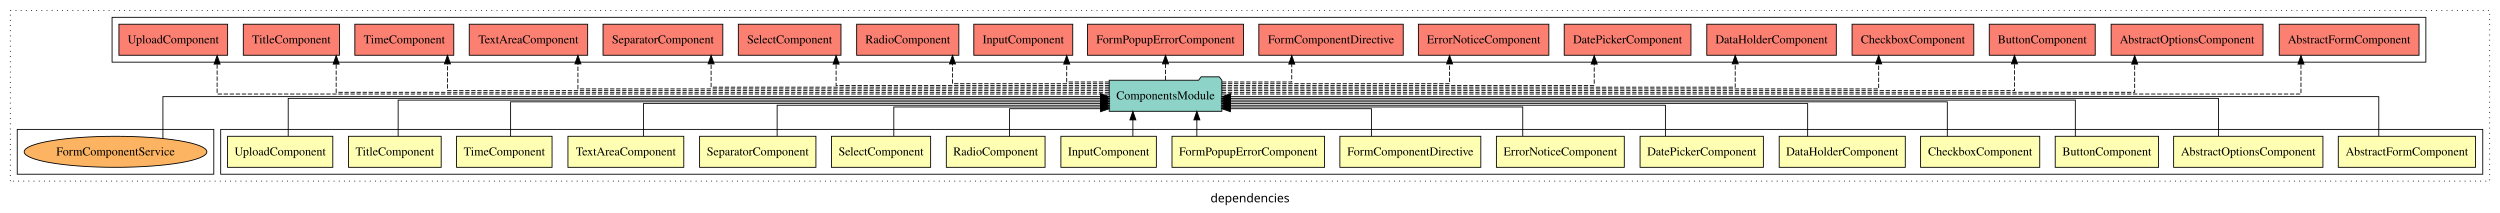
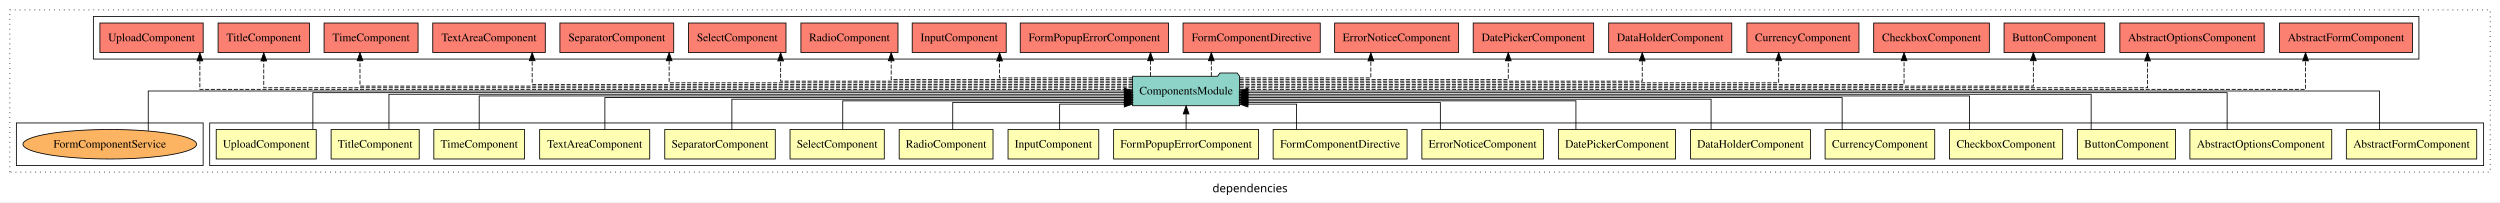
- <svg xmlns="http://www.w3.org/2000/svg" width="2900pt" height="247pt" viewBox="0.00 0.00 2900.00 246.80">
+ <svg xmlns="http://www.w3.org/2000/svg" width="3052pt" height="247pt" viewBox="0.00 0.00 3052.00 246.80">
  <g id="graph0" class="graph" transform="scale(1 1) rotate(0) translate(4 242.8)">
-     <polygon fill="white" stroke="transparent" points="-4,4 -4,-242.8 2896,-242.8 2896,4 -4,4" />
-     <text text-anchor="middle" x="1446" y="-8.2" font-family="sans-serif" font-size="14.00">dependencies</text>
+     <polygon fill="white" stroke="transparent" points="-4,4 -4,-242.8 3048,-242.8 3048,4 -4,4" />
+     <text text-anchor="middle" x="1522" y="-8.2" font-family="sans-serif" font-size="14.00">dependencies</text>
    <g id="clust1" class="cluster">
-       <polygon fill="none" stroke="black" stroke-dasharray="1,5" points="8,-32.8 8,-230.8 2884,-230.8 2884,-32.8 8,-32.8" />
+       <polygon fill="none" stroke="black" stroke-dasharray="1,5" points="8,-32.8 8,-230.8 3036,-230.8 3036,-32.8 8,-32.8" />
    </g>
    <g id="clust2" class="cluster">
-       <polygon fill="none" stroke="black" points="252,-40.8 252,-92.8 2876,-92.8 2876,-40.8 252,-40.8" />
-     </g>
-     <g id="clust21" class="cluster">
-       <polygon fill="none" stroke="black" points="126,-170.8 126,-222.8 2810,-222.8 2810,-170.8 126,-170.8" />
-     </g>
-     <g id="clust23" class="cluster">
+       <polygon fill="none" stroke="black" points="252,-40.8 252,-92.8 3028,-92.8 3028,-40.8 252,-40.8" />
+     </g>
+     <g id="clust24" class="cluster">
      <polygon fill="none" stroke="black" points="16,-40.8 16,-92.8 244,-92.8 244,-40.8 16,-40.8" />
    </g>
+     <g id="clust22" class="cluster">
+       <polygon fill="none" stroke="black" points="110,-170.8 110,-222.8 2949,-222.8 2949,-170.8 110,-170.8" />
+     </g>
    <g id="node1" class="node">
-       <polygon fill="#ffffb3" stroke="black" points="2867.59,-84.8 2708.41,-84.8 2708.41,-48.8 2867.59,-48.8 2867.59,-84.8" />
-       <text text-anchor="middle" x="2788" y="-62.6" font-family="Times,serif" font-size="14.00">AbstractFormComponent</text>
-     </g>
-     <g id="node18" class="node">
-       <polygon fill="#8dd3c7" stroke="black" points="1413.33,-149.8 1410.33,-153.8 1389.33,-153.8 1386.33,-149.8 1282.67,-149.8 1282.67,-113.8 1413.33,-113.8 1413.33,-149.8" />
-       <text text-anchor="middle" x="1348" y="-127.6" font-family="Times,serif" font-size="14.00">ComponentsModule</text>
+       <polygon fill="#ffffb3" stroke="black" points="3019.59,-84.8 2860.41,-84.8 2860.41,-48.8 3019.59,-48.8 3019.59,-84.8" />
+       <text text-anchor="middle" x="2940" y="-62.6" font-family="Times,serif" font-size="14.00">AbstractFormComponent</text>
+     </g>
+     <g id="node19" class="node">
+       <polygon fill="#8dd3c7" stroke="black" points="1509.33,-149.8 1506.33,-153.8 1485.33,-153.8 1482.33,-149.8 1378.67,-149.8 1378.67,-113.8 1509.33,-113.8 1509.33,-149.8" />
+       <text text-anchor="middle" x="1444" y="-127.6" font-family="Times,serif" font-size="14.00">ComponentsModule</text>
    </g>
    <g id="edge1" class="edge">
-       <path fill="none" stroke="black" d="M2755.38,-84.97C2755.38,-103.89 2755.38,-130.8 2755.38,-130.8 2755.38,-130.8 1423.52,-130.8 1423.52,-130.8" />
-       <polygon fill="black" stroke="black" points="1423.52,-127.3 1413.52,-130.8 1423.52,-134.3 1423.52,-127.3" />
+       <path fill="none" stroke="black" d="M2900.88,-84.91C2900.88,-104.14 2900.88,-131.8 2900.88,-131.8 2900.88,-131.8 1519.43,-131.8 1519.43,-131.8" />
+       <polygon fill="black" stroke="black" points="1519.43,-128.3 1509.43,-131.8 1519.43,-135.3 1519.43,-128.3" />
    </g>
    <g id="node2" class="node">
-       <polygon fill="#ffffb3" stroke="black" points="2690.59,-84.8 2517.41,-84.8 2517.41,-48.8 2690.59,-48.8 2690.59,-84.8" />
-       <text text-anchor="middle" x="2604" y="-62.6" font-family="Times,serif" font-size="14.00">AbstractOptionsComponent</text>
+       <polygon fill="#ffffb3" stroke="black" points="2842.59,-84.8 2669.41,-84.8 2669.41,-48.8 2842.59,-48.8 2842.59,-84.8" />
+       <text text-anchor="middle" x="2756" y="-62.6" font-family="Times,serif" font-size="14.00">AbstractOptionsComponent</text>
    </g>
    <g id="edge2" class="edge">
-       <path fill="none" stroke="black" d="M2569.38,-85.07C2569.38,-103.36 2569.38,-128.8 2569.38,-128.8 2569.38,-128.8 1423.23,-128.8 1423.23,-128.8" />
-       <polygon fill="black" stroke="black" points="1423.23,-125.3 1413.23,-128.8 1423.23,-132.3 1423.23,-125.3" />
+       <path fill="none" stroke="black" d="M2714.88,-85.02C2714.88,-103.63 2714.88,-129.8 2714.88,-129.8 2714.88,-129.8 1519.21,-129.8 1519.21,-129.8" />
+       <polygon fill="black" stroke="black" points="1519.21,-126.3 1509.21,-129.8 1519.21,-133.3 1519.21,-126.3" />
    </g>
    <g id="node3" class="node">
-       <polygon fill="#ffffb3" stroke="black" points="2499.95,-84.8 2380.05,-84.8 2380.05,-48.8 2499.95,-48.8 2499.95,-84.8" />
-       <text text-anchor="middle" x="2440" y="-62.6" font-family="Times,serif" font-size="14.00">ButtonComponent</text>
+       <polygon fill="#ffffb3" stroke="black" points="2651.95,-84.8 2532.05,-84.8 2532.05,-48.8 2651.95,-48.8 2651.95,-84.8" />
+       <text text-anchor="middle" x="2592" y="-62.6" font-family="Times,serif" font-size="14.00">ButtonComponent</text>
    </g>
    <g id="edge3" class="edge">
-       <path fill="none" stroke="black" d="M2403.38,-84.8C2403.38,-102.48 2403.38,-126.8 2403.38,-126.8 2403.38,-126.8 1423.22,-126.8 1423.22,-126.8" />
-       <polygon fill="black" stroke="black" points="1423.22,-123.3 1413.22,-126.8 1423.22,-130.3 1423.22,-123.3" />
+       <path fill="none" stroke="black" d="M2548.88,-85.1C2548.88,-103.07 2548.88,-127.8 2548.88,-127.8 2548.88,-127.8 1519.4,-127.8 1519.4,-127.8" />
+       <polygon fill="black" stroke="black" points="1519.4,-124.3 1509.4,-127.8 1519.4,-131.3 1519.4,-124.3" />
    </g>
    <g id="node4" class="node">
-       <polygon fill="#ffffb3" stroke="black" points="2362.1,-84.8 2223.9,-84.8 2223.9,-48.8 2362.1,-48.8 2362.1,-84.8" />
-       <text text-anchor="middle" x="2293" y="-62.6" font-family="Times,serif" font-size="14.00">CheckboxComponent</text>
+       <polygon fill="#ffffb3" stroke="black" points="2514.1,-84.8 2375.9,-84.8 2375.9,-48.8 2514.1,-48.8 2514.1,-84.8" />
+       <text text-anchor="middle" x="2445" y="-62.6" font-family="Times,serif" font-size="14.00">CheckboxComponent</text>
    </g>
    <g id="edge4" class="edge">
-       <path fill="none" stroke="black" d="M2254.88,-84.83C2254.88,-101.86 2254.88,-124.8 2254.88,-124.8 2254.88,-124.8 1423.22,-124.8 1423.22,-124.8" />
-       <polygon fill="black" stroke="black" points="1423.22,-121.3 1413.22,-124.8 1423.22,-128.3 1423.22,-121.3" />
+       <path fill="none" stroke="black" d="M2400.38,-84.82C2400.38,-102.17 2400.38,-125.8 2400.38,-125.8 2400.38,-125.8 1519.36,-125.8 1519.36,-125.8" />
+       <polygon fill="black" stroke="black" points="1519.36,-122.3 1509.36,-125.8 1519.36,-129.3 1519.36,-122.3" />
    </g>
    <g id="node5" class="node">
+       <polygon fill="#ffffb3" stroke="black" points="2357.92,-84.8 2224.08,-84.8 2224.08,-48.8 2357.92,-48.8 2357.92,-84.8" />
+       <text text-anchor="middle" x="2291" y="-62.6" font-family="Times,serif" font-size="14.00">CurrencyComponent</text>
+     </g>
+     <g id="edge5" class="edge">
+       <path fill="none" stroke="black" d="M2244.88,-84.84C2244.88,-101.53 2244.88,-123.8 2244.88,-123.8 2244.88,-123.8 1519.2,-123.8 1519.2,-123.8" />
+       <polygon fill="black" stroke="black" points="1519.2,-120.3 1509.2,-123.8 1519.2,-127.3 1519.2,-120.3" />
+     </g>
+     <g id="node6" class="node">
      <polygon fill="#ffffb3" stroke="black" points="2206.13,-84.8 2059.87,-84.8 2059.87,-48.8 2206.13,-48.8 2206.13,-84.8" />
      <text text-anchor="middle" x="2133" y="-62.6" font-family="Times,serif" font-size="14.00">DataHolderComponent</text>
    </g>
-     <g id="edge5" class="edge">
-       <path fill="none" stroke="black" d="M2092.88,-84.83C2092.88,-101.2 2092.88,-122.8 2092.88,-122.8 2092.88,-122.8 1423.45,-122.8 1423.45,-122.8" />
-       <polygon fill="black" stroke="black" points="1423.45,-119.3 1413.45,-122.8 1423.45,-126.3 1423.45,-119.3" />
-     </g>
-     <g id="node6" class="node">
+     <g id="edge6" class="edge">
+       <path fill="none" stroke="black" d="M2084.88,-84.81C2084.88,-100.85 2084.88,-121.8 2084.88,-121.8 2084.88,-121.8 1519.27,-121.8 1519.27,-121.8" />
+       <polygon fill="black" stroke="black" points="1519.27,-118.3 1509.27,-121.8 1519.27,-125.3 1519.27,-118.3" />
+     </g>
+     <g id="node7" class="node">
      <polygon fill="#ffffb3" stroke="black" points="2041.52,-84.8 1898.48,-84.8 1898.48,-48.8 2041.52,-48.8 2041.52,-84.8" />
      <text text-anchor="middle" x="1970" y="-62.6" font-family="Times,serif" font-size="14.00">DatePickerComponent</text>
    </g>
-     <g id="edge6" class="edge">
-       <path fill="none" stroke="black" d="M1927.88,-85.08C1927.88,-100.75 1927.88,-120.8 1927.88,-120.8 1927.88,-120.8 1423.39,-120.8 1423.39,-120.8" />
-       <polygon fill="black" stroke="black" points="1423.39,-117.3 1413.39,-120.8 1423.39,-124.3 1423.39,-117.3" />
-     </g>
-     <g id="node7" class="node">
+     <g id="edge7" class="edge">
+       <path fill="none" stroke="black" d="M1919.88,-85.04C1919.88,-100.37 1919.88,-119.8 1919.88,-119.8 1919.88,-119.8 1519.17,-119.8 1519.17,-119.8" />
+       <polygon fill="black" stroke="black" points="1519.17,-116.3 1509.17,-119.8 1519.17,-123.3 1519.17,-116.3" />
+     </g>
+     <g id="node8" class="node">
      <polygon fill="#ffffb3" stroke="black" points="1880.18,-84.8 1731.82,-84.8 1731.82,-48.8 1880.18,-48.8 1880.18,-84.8" />
      <text text-anchor="middle" x="1806" y="-62.6" font-family="Times,serif" font-size="14.00">ErrorNoticeComponent</text>
    </g>
-     <g id="edge7" class="edge">
-       <path fill="none" stroke="black" d="M1762.38,-84.99C1762.38,-99.98 1762.38,-118.8 1762.38,-118.8 1762.38,-118.8 1423.2,-118.8 1423.2,-118.8" />
-       <polygon fill="black" stroke="black" points="1423.2,-115.3 1413.2,-118.8 1423.2,-122.3 1423.2,-115.3" />
-     </g>
-     <g id="node8" class="node">
+     <g id="edge8" class="edge">
+       <path fill="none" stroke="black" d="M1754.38,-84.92C1754.38,-99.58 1754.38,-117.8 1754.38,-117.8 1754.38,-117.8 1519.44,-117.8 1519.44,-117.8" />
+       <polygon fill="black" stroke="black" points="1519.44,-114.3 1509.44,-117.8 1519.44,-121.3 1519.44,-114.3" />
+     </g>
+     <g id="node9" class="node">
      <polygon fill="#ffffb3" stroke="black" points="1713.75,-84.8 1550.25,-84.8 1550.25,-48.8 1713.75,-48.8 1713.75,-84.8" />
      <text text-anchor="middle" x="1632" y="-62.6" font-family="Times,serif" font-size="14.00">FormComponentDirective</text>
    </g>
-     <g id="edge8" class="edge">
-       <path fill="none" stroke="black" d="M1586.88,-84.85C1586.88,-99.17 1586.88,-116.8 1586.88,-116.8 1586.88,-116.8 1423.27,-116.8 1423.27,-116.8" />
-       <polygon fill="black" stroke="black" points="1423.27,-113.3 1413.27,-116.8 1423.27,-120.3 1423.27,-113.3" />
-     </g>
-     <g id="node9" class="node">
+     <g id="edge9" class="edge">
+       <path fill="none" stroke="black" d="M1578.88,-85.05C1578.88,-98.98 1578.88,-115.8 1578.88,-115.8 1578.88,-115.8 1519.46,-115.8 1519.46,-115.8" />
+       <polygon fill="black" stroke="black" points="1519.46,-112.3 1509.46,-115.8 1519.46,-119.3 1519.46,-112.3" />
+     </g>
+     <g id="node10" class="node">
      <polygon fill="#ffffb3" stroke="black" points="1532.48,-84.8 1355.52,-84.8 1355.52,-48.8 1532.48,-48.8 1532.48,-84.8" />
      <text text-anchor="middle" x="1444" y="-62.6" font-family="Times,serif" font-size="14.00">FormPopupErrorComponent</text>
    </g>
-     <g id="edge9" class="edge">
-       <path fill="none" stroke="black" d="M1384.34,-84.91C1384.34,-84.91 1384.34,-103.79 1384.34,-103.79" />
-       <polygon fill="black" stroke="black" points="1380.84,-103.79 1384.34,-113.79 1387.84,-103.79 1380.84,-103.79" />
-     </g>
-     <g id="node10" class="node">
+     <g id="edge10" class="edge">
+       <path fill="none" stroke="black" d="M1444,-84.91C1444,-84.91 1444,-103.79 1444,-103.79" />
+       <polygon fill="black" stroke="black" points="1440.5,-103.79 1444,-113.79 1447.5,-103.79 1440.5,-103.79" />
+     </g>
+     <g id="node11" class="node">
      <polygon fill="#ffffb3" stroke="black" points="1337.38,-84.8 1226.62,-84.8 1226.62,-48.8 1337.38,-48.8 1337.38,-84.8" />
      <text text-anchor="middle" x="1282" y="-62.6" font-family="Times,serif" font-size="14.00">InputComponent</text>
    </g>
-     <g id="edge10" class="edge">
-       <path fill="none" stroke="black" d="M1310.14,-84.91C1310.14,-84.91 1310.14,-103.79 1310.14,-103.79" />
-       <polygon fill="black" stroke="black" points="1306.64,-103.79 1310.14,-113.79 1313.64,-103.79 1306.64,-103.79" />
-     </g>
-     <g id="node11" class="node">
+     <g id="edge11" class="edge">
+       <path fill="none" stroke="black" d="M1289.6,-85.05C1289.6,-98.98 1289.6,-115.8 1289.6,-115.8 1289.6,-115.8 1368.52,-115.8 1368.52,-115.8" />
+       <polygon fill="black" stroke="black" points="1368.52,-119.3 1378.52,-115.8 1368.52,-112.3 1368.52,-119.3" />
+     </g>
+     <g id="node12" class="node">
      <polygon fill="#ffffb3" stroke="black" points="1208.27,-84.8 1093.73,-84.8 1093.73,-48.8 1208.27,-48.8 1208.27,-84.8" />
      <text text-anchor="middle" x="1151" y="-62.6" font-family="Times,serif" font-size="14.00">RadioComponent</text>
    </g>
-     <g id="edge11" class="edge">
-       <path fill="none" stroke="black" d="M1167.1,-84.85C1167.1,-99.17 1167.1,-116.8 1167.1,-116.8 1167.1,-116.8 1272.69,-116.8 1272.69,-116.8" />
-       <polygon fill="black" stroke="black" points="1272.69,-120.3 1282.69,-116.8 1272.69,-113.3 1272.69,-120.3" />
-     </g>
-     <g id="node12" class="node">
+     <g id="edge12" class="edge">
+       <path fill="none" stroke="black" d="M1159.1,-84.92C1159.1,-99.58 1159.1,-117.8 1159.1,-117.8 1159.1,-117.8 1368.64,-117.8 1368.64,-117.8" />
+       <polygon fill="black" stroke="black" points="1368.64,-121.3 1378.64,-117.8 1368.64,-114.3 1368.64,-121.3" />
+     </g>
+     <g id="node13" class="node">
      <polygon fill="#ffffb3" stroke="black" points="1075.54,-84.8 960.46,-84.8 960.46,-48.8 1075.54,-48.8 1075.54,-84.8" />
      <text text-anchor="middle" x="1018" y="-62.6" font-family="Times,serif" font-size="14.00">SelectComponent</text>
    </g>
-     <g id="edge12" class="edge">
-       <path fill="none" stroke="black" d="M1032.82,-84.99C1032.82,-99.98 1032.82,-118.8 1032.82,-118.8 1032.82,-118.8 1272.69,-118.8 1272.69,-118.8" />
-       <polygon fill="black" stroke="black" points="1272.69,-122.3 1282.69,-118.8 1272.69,-115.3 1272.69,-122.3" />
-     </g>
-     <g id="node13" class="node">
+     <g id="edge13" class="edge">
+       <path fill="none" stroke="black" d="M1024.82,-85.04C1024.82,-100.37 1024.82,-119.8 1024.82,-119.8 1024.82,-119.8 1368.5,-119.8 1368.5,-119.8" />
+       <polygon fill="black" stroke="black" points="1368.5,-123.3 1378.5,-119.8 1368.5,-116.3 1368.5,-123.3" />
+     </g>
+     <g id="node14" class="node">
      <polygon fill="#ffffb3" stroke="black" points="942.47,-84.8 807.53,-84.8 807.53,-48.8 942.47,-48.8 942.47,-84.8" />
      <text text-anchor="middle" x="875" y="-62.6" font-family="Times,serif" font-size="14.00">SeparatorComponent</text>
    </g>
-     <g id="edge13" class="edge">
-       <path fill="none" stroke="black" d="M897.48,-85.08C897.48,-100.75 897.48,-120.8 897.48,-120.8 897.48,-120.8 1272.49,-120.8 1272.49,-120.8" />
-       <polygon fill="black" stroke="black" points="1272.49,-124.3 1282.49,-120.8 1272.49,-117.3 1272.49,-124.3" />
-     </g>
-     <g id="node14" class="node">
+     <g id="edge14" class="edge">
+       <path fill="none" stroke="black" d="M889.48,-84.81C889.48,-100.85 889.48,-121.8 889.48,-121.8 889.48,-121.8 1368.76,-121.8 1368.76,-121.8" />
+       <polygon fill="black" stroke="black" points="1368.76,-125.3 1378.76,-121.8 1368.76,-118.3 1368.76,-125.3" />
+     </g>
+     <g id="node15" class="node">
      <polygon fill="#ffffb3" stroke="black" points="789.19,-84.8 654.81,-84.8 654.81,-48.8 789.19,-48.8 789.19,-84.8" />
      <text text-anchor="middle" x="722" y="-62.6" font-family="Times,serif" font-size="14.00">TextAreaComponent</text>
    </g>
-     <g id="edge14" class="edge">
-       <path fill="none" stroke="black" d="M742.43,-84.83C742.43,-101.2 742.43,-122.8 742.43,-122.8 742.43,-122.8 1272.62,-122.8 1272.62,-122.8" />
-       <polygon fill="black" stroke="black" points="1272.62,-126.3 1282.62,-122.8 1272.62,-119.3 1272.62,-126.3" />
-     </g>
-     <g id="node15" class="node">
+     <g id="edge15" class="edge">
+       <path fill="none" stroke="black" d="M734.43,-84.84C734.43,-101.53 734.43,-123.8 734.43,-123.8 734.43,-123.8 1368.83,-123.8 1368.83,-123.8" />
+       <polygon fill="black" stroke="black" points="1368.83,-127.3 1378.83,-123.8 1368.83,-120.3 1368.83,-127.3" />
+     </g>
+     <g id="node16" class="node">
      <polygon fill="#ffffb3" stroke="black" points="636.38,-84.8 525.62,-84.8 525.62,-48.8 636.38,-48.8 636.38,-84.8" />
      <text text-anchor="middle" x="581" y="-62.6" font-family="Times,serif" font-size="14.00">TimeComponent</text>
    </g>
-     <g id="edge15" class="edge">
-       <path fill="none" stroke="black" d="M588.3,-84.83C588.3,-101.86 588.3,-124.8 588.3,-124.8 588.3,-124.8 1272.57,-124.8 1272.57,-124.8" />
-       <polygon fill="black" stroke="black" points="1272.57,-128.3 1282.57,-124.8 1272.57,-121.3 1272.57,-128.3" />
-     </g>
-     <g id="node16" class="node">
+     <g id="edge16" class="edge">
+       <path fill="none" stroke="black" d="M581,-84.82C581,-102.17 581,-125.8 581,-125.8 581,-125.8 1368.78,-125.8 1368.78,-125.8" />
+       <polygon fill="black" stroke="black" points="1368.78,-129.3 1378.78,-125.8 1368.78,-122.3 1368.78,-129.3" />
+     </g>
+     <g id="node17" class="node">
      <polygon fill="#ffffb3" stroke="black" points="507.77,-84.8 400.23,-84.8 400.23,-48.8 507.77,-48.8 507.77,-84.8" />
      <text text-anchor="middle" x="454" y="-62.6" font-family="Times,serif" font-size="14.00">TitleComponent</text>
    </g>
-     <g id="edge16" class="edge">
-       <path fill="none" stroke="black" d="M457.85,-84.8C457.85,-102.48 457.85,-126.8 457.85,-126.8 457.85,-126.8 1272.54,-126.8 1272.54,-126.8" />
-       <polygon fill="black" stroke="black" points="1272.55,-130.3 1282.54,-126.8 1272.54,-123.3 1272.55,-130.3" />
-     </g>
-     <g id="node17" class="node">
+     <g id="edge17" class="edge">
+       <path fill="none" stroke="black" d="M470.83,-85.1C470.83,-103.07 470.83,-127.8 470.83,-127.8 470.83,-127.8 1368.64,-127.8 1368.64,-127.8" />
+       <polygon fill="black" stroke="black" points="1368.64,-131.3 1378.64,-127.8 1368.64,-124.3 1368.64,-131.3" />
+     </g>
+     <g id="node18" class="node">
      <polygon fill="#ffffb3" stroke="black" points="382.05,-84.8 259.95,-84.8 259.95,-48.8 382.05,-48.8 382.05,-84.8" />
      <text text-anchor="middle" x="321" y="-62.6" font-family="Times,serif" font-size="14.00">UploadComponent</text>
    </g>
-     <g id="edge17" class="edge">
-       <path fill="none" stroke="black" d="M330.32,-85.07C330.32,-103.36 330.32,-128.8 330.32,-128.8 330.32,-128.8 1272.79,-128.8 1272.79,-128.8" />
-       <polygon fill="black" stroke="black" points="1272.79,-132.3 1282.79,-128.8 1272.79,-125.3 1272.79,-132.3" />
-     </g>
-     <g id="node19" class="node">
-       <polygon fill="#fb8072" stroke="black" points="2802.09,-214.8 2639.91,-214.8 2639.91,-178.8 2802.09,-178.8 2802.09,-214.8" />
-       <text text-anchor="middle" x="2721" y="-192.6" font-family="Times,serif" font-size="14.00">AbstractFormComponent </text>
-     </g>
    <g id="edge18" class="edge">
-       <path fill="none" stroke="black" stroke-dasharray="5,2" d="M1413.32,-133.8C1679.08,-133.8 2665.12,-133.8 2665.12,-133.8 2665.12,-133.8 2665.12,-168.58 2665.12,-168.58" />
-       <polygon fill="black" stroke="black" points="2661.62,-168.58 2665.12,-178.58 2668.62,-168.58 2661.62,-168.58" />
+       <path fill="none" stroke="black" d="M377.95,-85.02C377.95,-103.63 377.95,-129.8 377.95,-129.8 377.95,-129.8 1368.52,-129.8 1368.52,-129.8" />
+       <polygon fill="black" stroke="black" points="1368.52,-133.3 1378.52,-129.8 1368.52,-126.3 1368.52,-133.3" />
    </g>
    <g id="node20" class="node">
-       <polygon fill="#fb8072" stroke="black" points="2621.09,-214.8 2444.91,-214.8 2444.91,-178.8 2621.09,-178.8 2621.09,-214.8" />
-       <text text-anchor="middle" x="2533" y="-192.6" font-family="Times,serif" font-size="14.00">AbstractOptionsComponent </text>
+       <polygon fill="#fb8072" stroke="black" points="2941.09,-214.8 2778.91,-214.8 2778.91,-178.8 2941.09,-178.8 2941.09,-214.8" />
+       <text text-anchor="middle" x="2860" y="-192.6" font-family="Times,serif" font-size="14.00">AbstractFormComponent </text>
    </g>
    <g id="edge19" class="edge">
-       <path fill="none" stroke="black" stroke-dasharray="5,2" d="M1413.3,-135.8C1653.24,-135.8 2472.22,-135.8 2472.22,-135.8 2472.22,-135.8 2472.22,-168.5 2472.22,-168.5" />
-       <polygon fill="black" stroke="black" points="2468.72,-168.5 2472.22,-178.5 2475.72,-168.5 2468.72,-168.5" />
+       <path fill="none" stroke="black" stroke-dasharray="5,2" d="M1509.45,-133.8C1781.75,-133.8 2810.62,-133.8 2810.62,-133.8 2810.62,-133.8 2810.62,-168.58 2810.62,-168.58" />
+       <polygon fill="black" stroke="black" points="2807.12,-168.58 2810.62,-178.58 2814.12,-168.58 2807.12,-168.58" />
    </g>
    <g id="node21" class="node">
-       <polygon fill="#fb8072" stroke="black" points="2426.45,-214.8 2303.55,-214.8 2303.55,-178.8 2426.45,-178.8 2426.45,-214.8" />
-       <text text-anchor="middle" x="2365" y="-192.6" font-family="Times,serif" font-size="14.00">ButtonComponent </text>
+       <polygon fill="#fb8072" stroke="black" points="2760.09,-214.8 2583.91,-214.8 2583.91,-178.8 2760.09,-178.8 2760.09,-214.8" />
+       <text text-anchor="middle" x="2672" y="-192.6" font-family="Times,serif" font-size="14.00">AbstractOptionsComponent </text>
    </g>
    <g id="edge20" class="edge">
-       <path fill="none" stroke="black" stroke-dasharray="5,2" d="M1413.38,-137.8C1633.33,-137.8 2332.79,-137.8 2332.79,-137.8 2332.79,-137.8 2332.79,-168.78 2332.79,-168.78" />
-       <polygon fill="black" stroke="black" points="2329.29,-168.78 2332.79,-178.78 2336.29,-168.78 2329.29,-168.78" />
+       <path fill="none" stroke="black" stroke-dasharray="5,2" d="M1509.2,-135.8C1755.81,-135.8 2617.72,-135.8 2617.72,-135.8 2617.72,-135.8 2617.72,-168.5 2617.72,-168.5" />
+       <polygon fill="black" stroke="black" points="2614.22,-168.5 2617.72,-178.5 2621.22,-168.5 2614.22,-168.5" />
    </g>
    <g id="node22" class="node">
-       <polygon fill="#fb8072" stroke="black" points="2285.6,-214.8 2144.4,-214.8 2144.4,-178.8 2285.6,-178.8 2285.6,-214.8" />
-       <text text-anchor="middle" x="2215" y="-192.6" font-family="Times,serif" font-size="14.00">CheckboxComponent </text>
+       <polygon fill="#fb8072" stroke="black" points="2565.45,-214.8 2442.55,-214.8 2442.55,-178.8 2565.45,-178.8 2565.45,-214.8" />
+       <text text-anchor="middle" x="2504" y="-192.6" font-family="Times,serif" font-size="14.00">ButtonComponent </text>
    </g>
    <g id="edge21" class="edge">
-       <path fill="none" stroke="black" stroke-dasharray="5,2" d="M1413.26,-139.8C1608.6,-139.8 2175.26,-139.8 2175.26,-139.8 2175.26,-139.8 2175.26,-168.76 2175.26,-168.76" />
-       <polygon fill="black" stroke="black" points="2171.76,-168.76 2175.26,-178.76 2178.76,-168.76 2171.76,-168.76" />
+       <path fill="none" stroke="black" stroke-dasharray="5,2" d="M1509.48,-137.8C1736.84,-137.8 2478.29,-137.8 2478.29,-137.8 2478.29,-137.8 2478.29,-168.78 2478.29,-168.78" />
+       <polygon fill="black" stroke="black" points="2474.79,-168.78 2478.29,-178.78 2481.79,-168.78 2474.79,-168.78" />
    </g>
    <g id="node23" class="node">
-       <polygon fill="#fb8072" stroke="black" points="2126.13,-214.8 1975.87,-214.8 1975.87,-178.8 2126.13,-178.8 2126.13,-214.8" />
-       <text text-anchor="middle" x="2051" y="-192.6" font-family="Times,serif" font-size="14.00">DataHolderComponent </text>
+       <polygon fill="#fb8072" stroke="black" points="2424.6,-214.8 2283.4,-214.8 2283.4,-178.8 2424.6,-178.8 2424.6,-214.8" />
+       <text text-anchor="middle" x="2354" y="-192.6" font-family="Times,serif" font-size="14.00">CheckboxComponent </text>
    </g>
    <g id="edge22" class="edge">
-       <path fill="none" stroke="black" stroke-dasharray="5,2" d="M1413.17,-141.8C1579.9,-141.8 2008.85,-141.8 2008.85,-141.8 2008.85,-141.8 2008.85,-168.79 2008.85,-168.79" />
-       <polygon fill="black" stroke="black" points="2005.35,-168.79 2008.85,-178.79 2012.35,-168.79 2005.35,-168.79" />
+       <path fill="none" stroke="black" stroke-dasharray="5,2" d="M1509.52,-139.8C1712.99,-139.8 2320.46,-139.8 2320.46,-139.8 2320.46,-139.8 2320.46,-168.76 2320.46,-168.76" />
+       <polygon fill="black" stroke="black" points="2316.96,-168.76 2320.46,-178.76 2323.96,-168.76 2316.96,-168.76" />
    </g>
    <g id="node24" class="node">
-       <polygon fill="#fb8072" stroke="black" points="1957.52,-214.8 1810.48,-214.8 1810.48,-178.8 1957.52,-178.8 1957.52,-214.8" />
-       <text text-anchor="middle" x="1884" y="-192.6" font-family="Times,serif" font-size="14.00">DatePickerComponent </text>
+       <polygon fill="#fb8072" stroke="black" points="2265.42,-214.8 2128.58,-214.8 2128.58,-178.8 2265.42,-178.8 2265.42,-214.8" />
+       <text text-anchor="middle" x="2197" y="-192.6" font-family="Times,serif" font-size="14.00">CurrencyComponent </text>
    </g>
    <g id="edge23" class="edge">
-       <path fill="none" stroke="black" stroke-dasharray="5,2" d="M1413.27,-143.8C1548.18,-143.8 1845.29,-143.8 1845.29,-143.8 1845.29,-143.8 1845.29,-168.56 1845.29,-168.56" />
-       <polygon fill="black" stroke="black" points="1841.79,-168.56 1845.29,-178.56 1848.79,-168.56 1841.79,-168.56" />
+       <path fill="none" stroke="black" stroke-dasharray="5,2" d="M1509.48,-141.8C1687.55,-141.8 2167.43,-141.8 2167.43,-141.8 2167.43,-141.8 2167.43,-168.79 2167.43,-168.79" />
+       <polygon fill="black" stroke="black" points="2163.93,-168.79 2167.43,-178.79 2170.93,-168.79 2163.93,-168.79" />
    </g>
    <g id="node25" class="node">
-       <polygon fill="#fb8072" stroke="black" points="1792.68,-214.8 1641.32,-214.8 1641.32,-178.8 1792.68,-178.8 1792.68,-214.8" />
-       <text text-anchor="middle" x="1717" y="-192.6" font-family="Times,serif" font-size="14.00">ErrorNoticeComponent </text>
+       <polygon fill="#fb8072" stroke="black" points="2110.13,-214.8 1959.87,-214.8 1959.87,-178.8 2110.13,-178.8 2110.13,-214.8" />
+       <text text-anchor="middle" x="2035" y="-192.6" font-family="Times,serif" font-size="14.00">DataHolderComponent </text>
    </g>
    <g id="edge24" class="edge">
-       <path fill="none" stroke="black" stroke-dasharray="5,2" d="M1413.5,-145.8C1509.59,-145.8 1677.52,-145.8 1677.52,-145.8 1677.52,-145.8 1677.52,-168.68 1677.52,-168.68" />
-       <polygon fill="black" stroke="black" points="1674.02,-168.68 1677.52,-178.68 1681.02,-168.68 1674.02,-168.68" />
+       <path fill="none" stroke="black" stroke-dasharray="5,2" d="M1509.24,-143.8C1656.29,-143.8 2000.85,-143.8 2000.85,-143.8 2000.85,-143.8 2000.85,-168.56 2000.85,-168.56" />
+       <polygon fill="black" stroke="black" points="1997.35,-168.56 2000.85,-178.56 2004.35,-168.56 1997.35,-168.56" />
    </g>
    <g id="node26" class="node">
-       <polygon fill="#fb8072" stroke="black" points="1623.75,-214.8 1456.25,-214.8 1456.25,-178.8 1623.75,-178.8 1623.75,-214.8" />
-       <text text-anchor="middle" x="1540" y="-192.6" font-family="Times,serif" font-size="14.00">FormComponentDirective </text>
+       <polygon fill="#fb8072" stroke="black" points="1941.52,-214.8 1794.48,-214.8 1794.48,-178.8 1941.52,-178.8 1941.52,-214.8" />
+       <text text-anchor="middle" x="1868" y="-192.6" font-family="Times,serif" font-size="14.00">DatePickerComponent </text>
    </g>
    <g id="edge25" class="edge">
-       <path fill="none" stroke="black" stroke-dasharray="5,2" d="M1413.51,-147.8C1452.5,-147.8 1494.43,-147.8 1494.43,-147.8 1494.43,-147.8 1494.43,-168.55 1494.43,-168.55" />
-       <polygon fill="black" stroke="black" points="1490.93,-168.55 1494.43,-178.55 1497.93,-168.55 1490.93,-168.55" />
+       <path fill="none" stroke="black" stroke-dasharray="5,2" d="M1509.39,-145.8C1621.22,-145.8 1837.29,-145.8 1837.29,-145.8 1837.29,-145.8 1837.29,-168.68 1837.29,-168.68" />
+       <polygon fill="black" stroke="black" points="1833.79,-168.68 1837.29,-178.68 1840.79,-168.68 1833.79,-168.68" />
    </g>
    <g id="node27" class="node">
-       <polygon fill="#fb8072" stroke="black" points="1438.48,-214.8 1257.52,-214.8 1257.52,-178.8 1438.48,-178.8 1438.48,-214.8" />
-       <text text-anchor="middle" x="1348" y="-192.6" font-family="Times,serif" font-size="14.00">FormPopupErrorComponent </text>
+       <polygon fill="#fb8072" stroke="black" points="1776.68,-214.8 1625.32,-214.8 1625.32,-178.8 1776.68,-178.8 1776.68,-214.8" />
+       <text text-anchor="middle" x="1701" y="-192.6" font-family="Times,serif" font-size="14.00">ErrorNoticeComponent </text>
    </g>
    <g id="edge26" class="edge">
-       <path fill="none" stroke="black" stroke-dasharray="5,2" d="M1348,-149.91C1348,-149.91 1348,-168.79 1348,-168.79" />
-       <polygon fill="black" stroke="black" points="1344.5,-168.79 1348,-178.79 1351.5,-168.79 1344.5,-168.79" />
+       <path fill="none" stroke="black" stroke-dasharray="5,2" d="M1509.23,-147.8C1575.83,-147.8 1669.52,-147.8 1669.52,-147.8 1669.52,-147.8 1669.52,-168.55 1669.52,-168.55" />
+       <polygon fill="black" stroke="black" points="1666.02,-168.55 1669.52,-178.55 1673.02,-168.55 1666.02,-168.55" />
    </g>
    <g id="node28" class="node">
-       <polygon fill="#fb8072" stroke="black" points="1240.38,-214.8 1125.62,-214.8 1125.62,-178.8 1240.38,-178.8 1240.38,-214.8" />
-       <text text-anchor="middle" x="1183" y="-192.6" font-family="Times,serif" font-size="14.00">InputComponent </text>
+       <polygon fill="#fb8072" stroke="black" points="1607.75,-214.8 1440.25,-214.8 1440.25,-178.8 1607.75,-178.8 1607.75,-214.8" />
+       <text text-anchor="middle" x="1524" y="-192.6" font-family="Times,serif" font-size="14.00">FormComponentDirective </text>
    </g>
    <g id="edge27" class="edge">
-       <path fill="none" stroke="black" stroke-dasharray="5,2" d="M1282.65,-147.8C1256.91,-147.8 1233.38,-147.8 1233.38,-147.8 1233.38,-147.8 1233.38,-168.55 1233.38,-168.55" />
-       <polygon fill="black" stroke="black" points="1229.88,-168.55 1233.38,-178.55 1236.88,-168.55 1229.88,-168.55" />
+       <path fill="none" stroke="black" stroke-dasharray="5,2" d="M1474.77,-149.91C1474.77,-149.91 1474.77,-168.79 1474.77,-168.79" />
+       <polygon fill="black" stroke="black" points="1471.27,-168.79 1474.77,-178.79 1478.27,-168.79 1471.27,-168.79" />
    </g>
    <g id="node29" class="node">
-       <polygon fill="#fb8072" stroke="black" points="1108.27,-214.8 989.73,-214.8 989.73,-178.8 1108.27,-178.8 1108.27,-214.8" />
-       <text text-anchor="middle" x="1049" y="-192.6" font-family="Times,serif" font-size="14.00">RadioComponent </text>
+       <polygon fill="#fb8072" stroke="black" points="1422.48,-214.8 1241.52,-214.8 1241.52,-178.8 1422.48,-178.8 1422.48,-214.8" />
+       <text text-anchor="middle" x="1332" y="-192.6" font-family="Times,serif" font-size="14.00">FormPopupErrorComponent </text>
    </g>
    <g id="edge28" class="edge">
-       <path fill="none" stroke="black" stroke-dasharray="5,2" d="M1282.75,-145.8C1209.53,-145.8 1100.88,-145.8 1100.88,-145.8 1100.88,-145.8 1100.88,-168.68 1100.88,-168.68" />
-       <polygon fill="black" stroke="black" points="1097.38,-168.68 1100.88,-178.68 1104.38,-168.68 1097.38,-168.68" />
+       <path fill="none" stroke="black" stroke-dasharray="5,2" d="M1400.54,-149.91C1400.54,-149.91 1400.54,-168.79 1400.54,-168.79" />
+       <polygon fill="black" stroke="black" points="1397.04,-168.79 1400.54,-178.79 1404.04,-168.79 1397.04,-168.79" />
    </g>
    <g id="node30" class="node">
-       <polygon fill="#fb8072" stroke="black" points="971.54,-214.8 852.46,-214.8 852.46,-178.8 971.54,-178.8 971.54,-214.8" />
-       <text text-anchor="middle" x="912" y="-192.6" font-family="Times,serif" font-size="14.00">SelectComponent </text>
+       <polygon fill="#fb8072" stroke="black" points="1224.38,-214.8 1109.62,-214.8 1109.62,-178.8 1224.38,-178.8 1224.38,-214.8" />
+       <text text-anchor="middle" x="1167" y="-192.6" font-family="Times,serif" font-size="14.00">InputComponent </text>
    </g>
    <g id="edge29" class="edge">
-       <path fill="none" stroke="black" stroke-dasharray="5,2" d="M1282.74,-143.8C1173.61,-143.8 965.88,-143.8 965.88,-143.8 965.88,-143.8 965.88,-168.56 965.88,-168.56" />
-       <polygon fill="black" stroke="black" points="962.38,-168.56 965.88,-178.56 969.38,-168.56 962.38,-168.56" />
+       <path fill="none" stroke="black" stroke-dasharray="5,2" d="M1378.75,-147.8C1311.46,-147.8 1216.29,-147.8 1216.29,-147.8 1216.29,-147.8 1216.29,-168.55 1216.29,-168.55" />
+       <polygon fill="black" stroke="black" points="1212.79,-168.55 1216.29,-178.55 1219.79,-168.55 1212.79,-168.55" />
    </g>
    <g id="node31" class="node">
-       <polygon fill="#fb8072" stroke="black" points="834.47,-214.8 695.53,-214.8 695.53,-178.8 834.47,-178.8 834.47,-214.8" />
-       <text text-anchor="middle" x="765" y="-192.6" font-family="Times,serif" font-size="14.00">SeparatorComponent </text>
+       <polygon fill="#fb8072" stroke="black" points="1092.27,-214.8 973.73,-214.8 973.73,-178.8 1092.27,-178.8 1092.27,-214.8" />
+       <text text-anchor="middle" x="1033" y="-192.6" font-family="Times,serif" font-size="14.00">RadioComponent </text>
    </g>
    <g id="edge30" class="edge">
-       <path fill="none" stroke="black" stroke-dasharray="5,2" d="M1282.84,-141.8C1141.8,-141.8 820.88,-141.8 820.88,-141.8 820.88,-141.8 820.88,-168.79 820.88,-168.79" />
-       <polygon fill="black" stroke="black" points="817.38,-168.79 820.88,-178.79 824.38,-168.79 817.38,-168.79" />
+       <path fill="none" stroke="black" stroke-dasharray="5,2" d="M1378.8,-145.8C1275.04,-145.8 1083.95,-145.8 1083.95,-145.8 1083.95,-145.8 1083.95,-168.68 1083.95,-168.68" />
+       <polygon fill="black" stroke="black" points="1080.45,-168.68 1083.95,-178.68 1087.45,-168.68 1080.45,-168.68" />
    </g>
    <g id="node32" class="node">
-       <polygon fill="#fb8072" stroke="black" points="677.69,-214.8 540.31,-214.8 540.31,-178.8 677.69,-178.8 677.69,-214.8" />
-       <text text-anchor="middle" x="609" y="-192.6" font-family="Times,serif" font-size="14.00">TextAreaComponent </text>
+       <polygon fill="#fb8072" stroke="black" points="955.54,-214.8 836.46,-214.8 836.46,-178.8 955.54,-178.8 955.54,-214.8" />
+       <text text-anchor="middle" x="896" y="-192.6" font-family="Times,serif" font-size="14.00">SelectComponent </text>
    </g>
    <g id="edge31" class="edge">
-       <path fill="none" stroke="black" stroke-dasharray="5,2" d="M1282.64,-139.8C1112.04,-139.8 666.38,-139.8 666.38,-139.8 666.38,-139.8 666.38,-168.76 666.38,-168.76" />
-       <polygon fill="black" stroke="black" points="662.88,-168.76 666.38,-178.76 669.88,-168.76 662.88,-168.76" />
+       <path fill="none" stroke="black" stroke-dasharray="5,2" d="M1378.78,-143.8C1244.37,-143.8 949,-143.8 949,-143.8 949,-143.8 949,-168.56 949,-168.56" />
+       <polygon fill="black" stroke="black" points="945.5,-168.56 949,-178.56 952.5,-168.56 945.5,-168.56" />
    </g>
    <g id="node33" class="node">
-       <polygon fill="#fb8072" stroke="black" points="522.38,-214.8 407.62,-214.8 407.62,-178.8 522.38,-178.8 522.38,-214.8" />
-       <text text-anchor="middle" x="465" y="-192.6" font-family="Times,serif" font-size="14.00">TimeComponent </text>
+       <polygon fill="#fb8072" stroke="black" points="818.47,-214.8 679.53,-214.8 679.53,-178.8 818.47,-178.8 818.47,-214.8" />
+       <text text-anchor="middle" x="749" y="-192.6" font-family="Times,serif" font-size="14.00">SeparatorComponent </text>
    </g>
    <g id="edge32" class="edge">
-       <path fill="none" stroke="black" stroke-dasharray="5,2" d="M1282.64,-137.8C1086.28,-137.8 515.04,-137.8 515.04,-137.8 515.04,-137.8 515.04,-168.78 515.04,-168.78" />
-       <polygon fill="black" stroke="black" points="511.54,-168.78 515.04,-178.78 518.54,-168.78 511.54,-168.78" />
+       <path fill="none" stroke="black" stroke-dasharray="5,2" d="M1378.84,-141.8C1217.58,-141.8 812.88,-141.8 812.88,-141.8 812.88,-141.8 812.88,-168.79 812.88,-168.79" />
+       <polygon fill="black" stroke="black" points="809.38,-168.79 812.88,-178.79 816.38,-168.79 809.38,-168.79" />
    </g>
    <g id="node34" class="node">
-       <polygon fill="#fb8072" stroke="black" points="389.77,-214.8 278.23,-214.8 278.23,-178.8 389.77,-178.8 389.77,-214.8" />
-       <text text-anchor="middle" x="334" y="-192.6" font-family="Times,serif" font-size="14.00">TitleComponent </text>
+       <polygon fill="#fb8072" stroke="black" points="661.69,-214.8 524.31,-214.8 524.31,-178.8 661.69,-178.8 661.69,-214.8" />
+       <text text-anchor="middle" x="593" y="-192.6" font-family="Times,serif" font-size="14.00">TextAreaComponent </text>
    </g>
    <g id="edge33" class="edge">
-       <path fill="none" stroke="black" stroke-dasharray="5,2" d="M1282.63,-135.8C1066.1,-135.8 385.95,-135.8 385.95,-135.8 385.95,-135.8 385.95,-168.5 385.95,-168.5" />
-       <polygon fill="black" stroke="black" points="382.45,-168.5 385.95,-178.5 389.45,-168.5 382.45,-168.5" />
+       <path fill="none" stroke="black" stroke-dasharray="5,2" d="M1378.67,-139.8C1188.01,-139.8 645.67,-139.8 645.67,-139.8 645.67,-139.8 645.67,-168.76 645.67,-168.76" />
+       <polygon fill="black" stroke="black" points="642.17,-168.76 645.67,-178.76 649.17,-168.76 642.17,-168.76" />
    </g>
    <g id="node35" class="node">
-       <polygon fill="#fb8072" stroke="black" points="260.04,-214.8 133.96,-214.8 133.96,-178.8 260.04,-178.8 260.04,-214.8" />
-       <text text-anchor="middle" x="197" y="-192.6" font-family="Times,serif" font-size="14.00">UploadComponent </text>
+       <polygon fill="#fb8072" stroke="black" points="506.38,-214.8 391.62,-214.8 391.62,-178.8 506.38,-178.8 506.38,-214.8" />
+       <text text-anchor="middle" x="449" y="-192.6" font-family="Times,serif" font-size="14.00">TimeComponent </text>
    </g>
    <g id="edge34" class="edge">
-       <path fill="none" stroke="black" stroke-dasharray="5,2" d="M1282.48,-133.8C1045.63,-133.8 247.85,-133.8 247.85,-133.8 247.85,-133.8 247.85,-168.58 247.85,-168.58" />
-       <polygon fill="black" stroke="black" points="244.35,-168.58 247.85,-178.58 251.35,-168.58 244.35,-168.58" />
+       <path fill="none" stroke="black" stroke-dasharray="5,2" d="M1378.6,-137.8C1155.12,-137.8 435.47,-137.8 435.47,-137.8 435.47,-137.8 435.47,-168.78 435.47,-168.78" />
+       <polygon fill="black" stroke="black" points="431.97,-168.78 435.47,-178.78 438.97,-168.78 431.97,-168.78" />
    </g>
    <g id="node36" class="node">
+       <polygon fill="#fb8072" stroke="black" points="373.77,-214.8 262.23,-214.8 262.23,-178.8 373.77,-178.8 373.77,-214.8" />
+       <text text-anchor="middle" x="318" y="-192.6" font-family="Times,serif" font-size="14.00">TitleComponent </text>
+     </g>
+     <g id="edge35" class="edge">
+       <path fill="none" stroke="black" stroke-dasharray="5,2" d="M1378.59,-135.8C1138.28,-135.8 318,-135.8 318,-135.8 318,-135.8 318,-168.5 318,-168.5" />
+       <polygon fill="black" stroke="black" points="314.5,-168.5 318,-178.5 321.5,-168.5 314.5,-168.5" />
+     </g>
+     <g id="node37" class="node">
+       <polygon fill="#fb8072" stroke="black" points="244.04,-214.8 117.96,-214.8 117.96,-178.8 244.04,-178.8 244.04,-214.8" />
+       <text text-anchor="middle" x="181" y="-192.6" font-family="Times,serif" font-size="14.00">UploadComponent </text>
+     </g>
+     <g id="edge36" class="edge">
+       <path fill="none" stroke="black" stroke-dasharray="5,2" d="M1378.41,-133.8C1127.17,-133.8 240,-133.8 240,-133.8 240,-133.8 240,-168.58 240,-168.58" />
+       <polygon fill="black" stroke="black" points="236.5,-168.58 240,-178.58 243.5,-168.58 236.5,-168.58" />
+     </g>
+     <g id="node38" class="node">
      <ellipse fill="#fdb462" stroke="black" cx="130" cy="-66.8" rx="105.96" ry="18" />
      <text text-anchor="middle" x="130" y="-62.6" font-family="Times,serif" font-size="14.00">FormComponentService</text>
    </g>
-     <g id="edge35" class="edge">
-       <path fill="none" stroke="black" d="M184.98,-82.29C184.98,-101.23 184.98,-130.8 184.98,-130.8 184.98,-130.8 1272.56,-130.8 1272.56,-130.8" />
-       <polygon fill="black" stroke="black" points="1272.56,-134.3 1282.56,-130.8 1272.56,-127.3 1272.56,-134.3" />
+     <g id="edge37" class="edge">
+       <path fill="none" stroke="black" d="M176.98,-83.2C176.98,-102.46 176.98,-131.8 176.98,-131.8 176.98,-131.8 1368.55,-131.8 1368.55,-131.8" />
+       <polygon fill="black" stroke="black" points="1368.55,-135.3 1378.55,-131.8 1368.55,-128.3 1368.55,-135.3" />
    </g>
  </g>
</svg>
